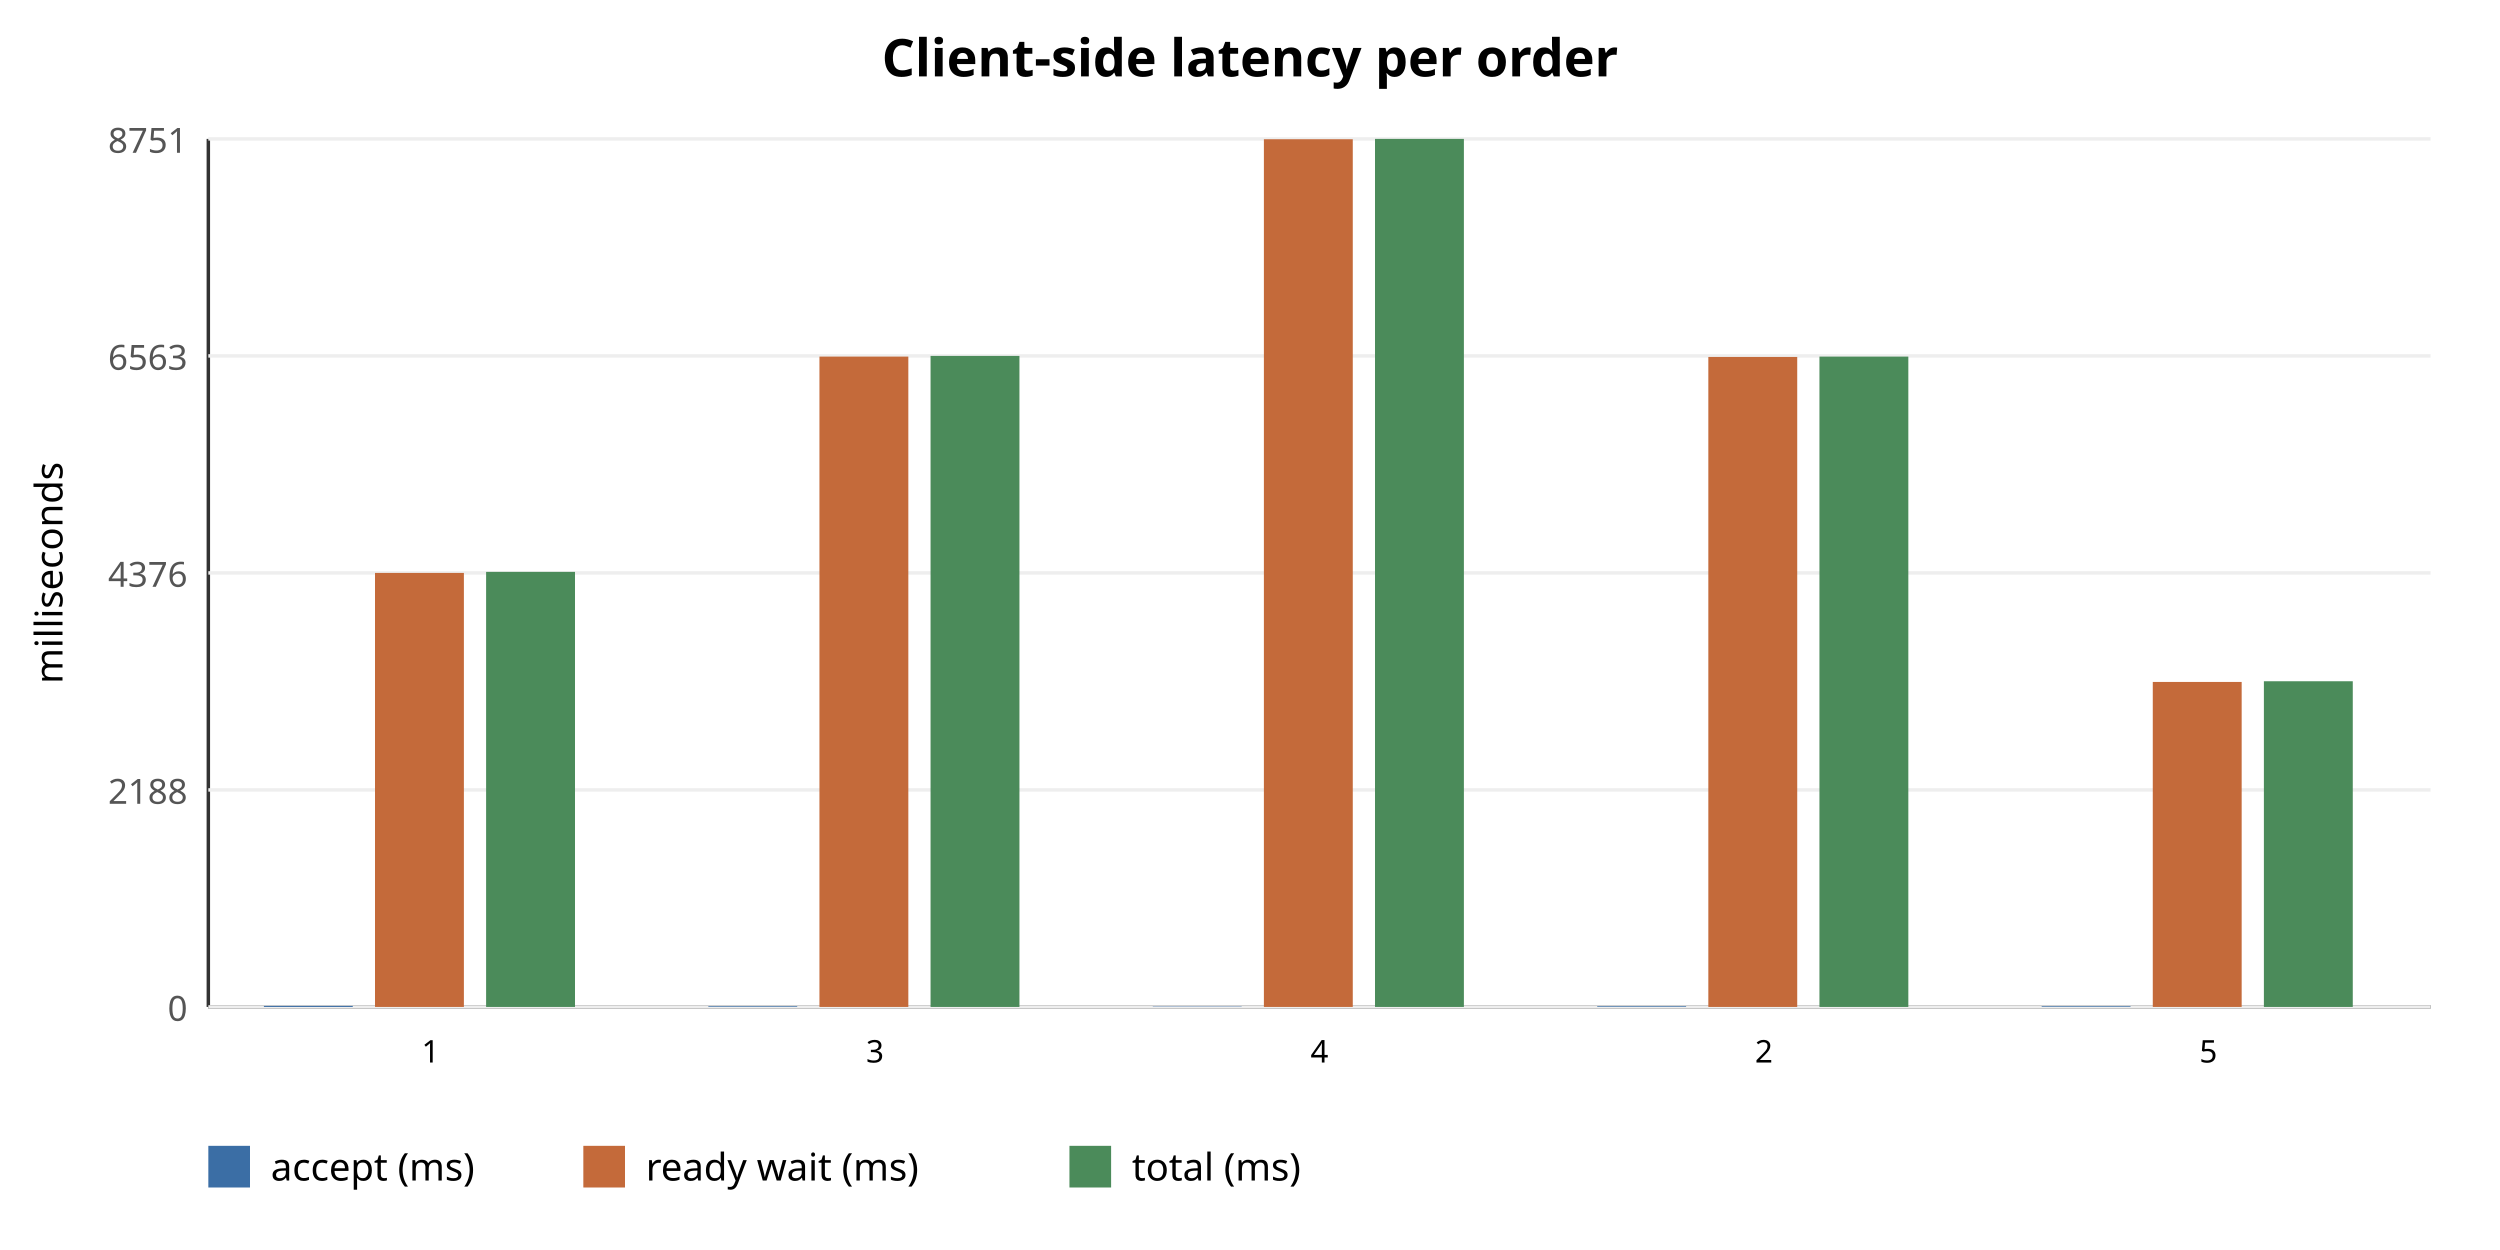
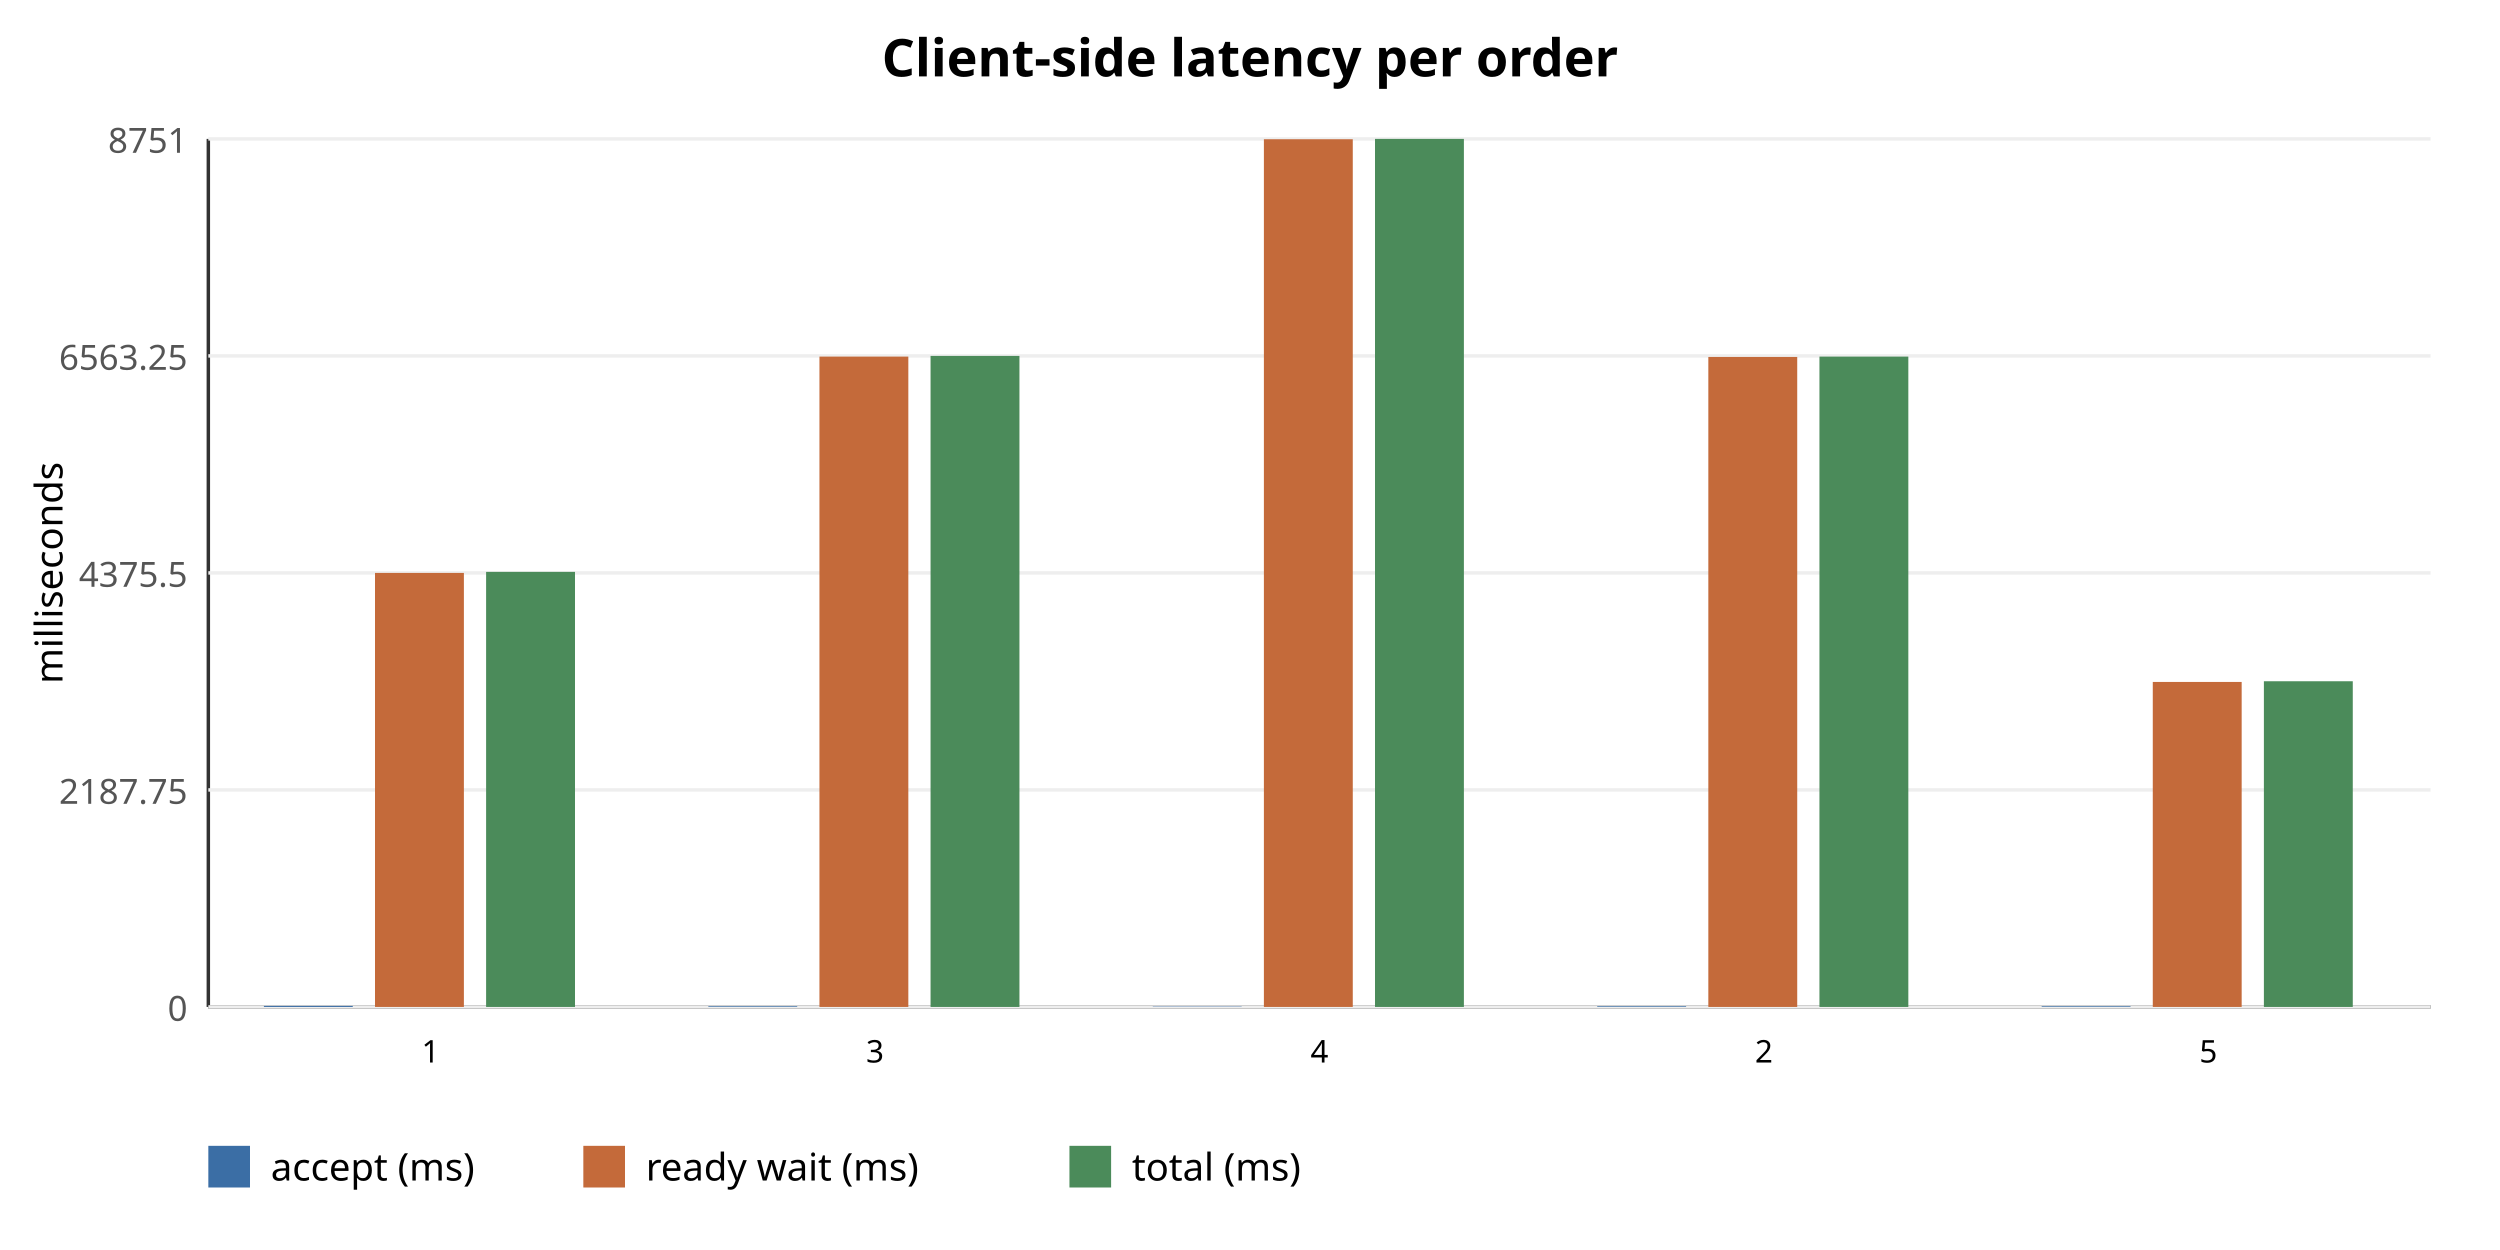
<svg xmlns="http://www.w3.org/2000/svg" width="720" height="360">
  <rect width="720" height="360" fill="white" />
  <text x="360.0" y="22" text-anchor="middle" font-family="sans-serif" font-size="15" font-weight="bold">Client-side latency per order</text>
  <line x1="60" y1="40" x2="60" y2="290" stroke="#333" />
  <line x1="60" y1="290" x2="700" y2="290" stroke="#333" />
  <line x1="60" y1="40.0" x2="700" y2="40.0" stroke="#eee" />
  <text x="54" y="44.0" text-anchor="end" font-family="sans-serif" font-size="10" fill="#555">8751</text>
  <line x1="60" y1="102.5" x2="700" y2="102.5" stroke="#eee" />
-   <text x="54" y="106.5" text-anchor="end" font-family="sans-serif" font-size="10" fill="#555">6563</text>
+   <text x="54" y="106.5" text-anchor="end" font-family="sans-serif" font-size="10" fill="#555">6563.25</text>
  <line x1="60" y1="165.0" x2="700" y2="165.0" stroke="#eee" />
-   <text x="54" y="169.0" text-anchor="end" font-family="sans-serif" font-size="10" fill="#555">4376</text>
+   <text x="54" y="169.0" text-anchor="end" font-family="sans-serif" font-size="10" fill="#555">4375.5</text>
  <line x1="60" y1="227.5" x2="700" y2="227.5" stroke="#eee" />
-   <text x="54" y="231.5" text-anchor="end" font-family="sans-serif" font-size="10" fill="#555">2188</text>
+   <text x="54" y="231.5" text-anchor="end" font-family="sans-serif" font-size="10" fill="#555">2187.75</text>
  <line x1="60" y1="290.0" x2="700" y2="290.0" stroke="#eee" />
  <text x="54" y="294.0" text-anchor="end" font-family="sans-serif" font-size="10" fill="#555">0</text>
  <rect x="76.0" y="289.7" width="25.6" height="0.3" fill="#3b6ea5" />
  <rect x="108.0" y="165.0" width="25.6" height="125.0" fill="#c46a3a" />
  <rect x="140.0" y="164.7" width="25.6" height="125.3" fill="#4b8b5a" />
  <text x="124.0" y="306" text-anchor="middle" font-family="sans-serif" font-size="9">1</text>
  <rect x="204.0" y="289.8" width="25.6" height="0.2" fill="#3b6ea5" />
  <rect x="236.0" y="102.7" width="25.6" height="187.3" fill="#c46a3a" />
  <rect x="268.0" y="102.5" width="25.6" height="187.5" fill="#4b8b5a" />
  <text x="252.0" y="306" text-anchor="middle" font-family="sans-serif" font-size="9">3</text>
  <rect x="332.0" y="289.9" width="25.6" height="0.1" fill="#3b6ea5" />
  <rect x="364.0" y="40.1" width="25.6" height="249.9" fill="#c46a3a" />
  <rect x="396.0" y="40.0" width="25.6" height="250.0" fill="#4b8b5a" />
  <text x="380.0" y="306" text-anchor="middle" font-family="sans-serif" font-size="9">4</text>
  <rect x="460.0" y="289.8" width="25.6" height="0.2" fill="#3b6ea5" />
  <rect x="492.0" y="102.8" width="25.6" height="187.2" fill="#c46a3a" />
  <rect x="524.0" y="102.7" width="25.6" height="187.3" fill="#4b8b5a" />
  <text x="508.0" y="306" text-anchor="middle" font-family="sans-serif" font-size="9">2</text>
  <rect x="588.0" y="289.8" width="25.6" height="0.2" fill="#3b6ea5" />
  <rect x="620.0" y="196.4" width="25.6" height="93.6" fill="#c46a3a" />
  <rect x="652.0" y="196.2" width="25.6" height="93.8" fill="#4b8b5a" />
  <text x="636.0" y="306" text-anchor="middle" font-family="sans-serif" font-size="9">5</text>
  <rect x="60" y="330" width="12" height="12" fill="#3b6ea5" />
  <text x="78" y="340" font-family="sans-serif" font-size="11">accept (ms)</text>
  <rect x="168" y="330" width="12" height="12" fill="#c46a3a" />
  <text x="186" y="340" font-family="sans-serif" font-size="11">ready wait (ms)</text>
  <rect x="308" y="330" width="12" height="12" fill="#4b8b5a" />
  <text x="326" y="340" font-family="sans-serif" font-size="11">total (ms)</text>
  <text x="18" y="165.0" transform="rotate(-90 18 165.0)" text-anchor="middle" font-family="sans-serif" font-size="11">milliseconds</text>
</svg>
